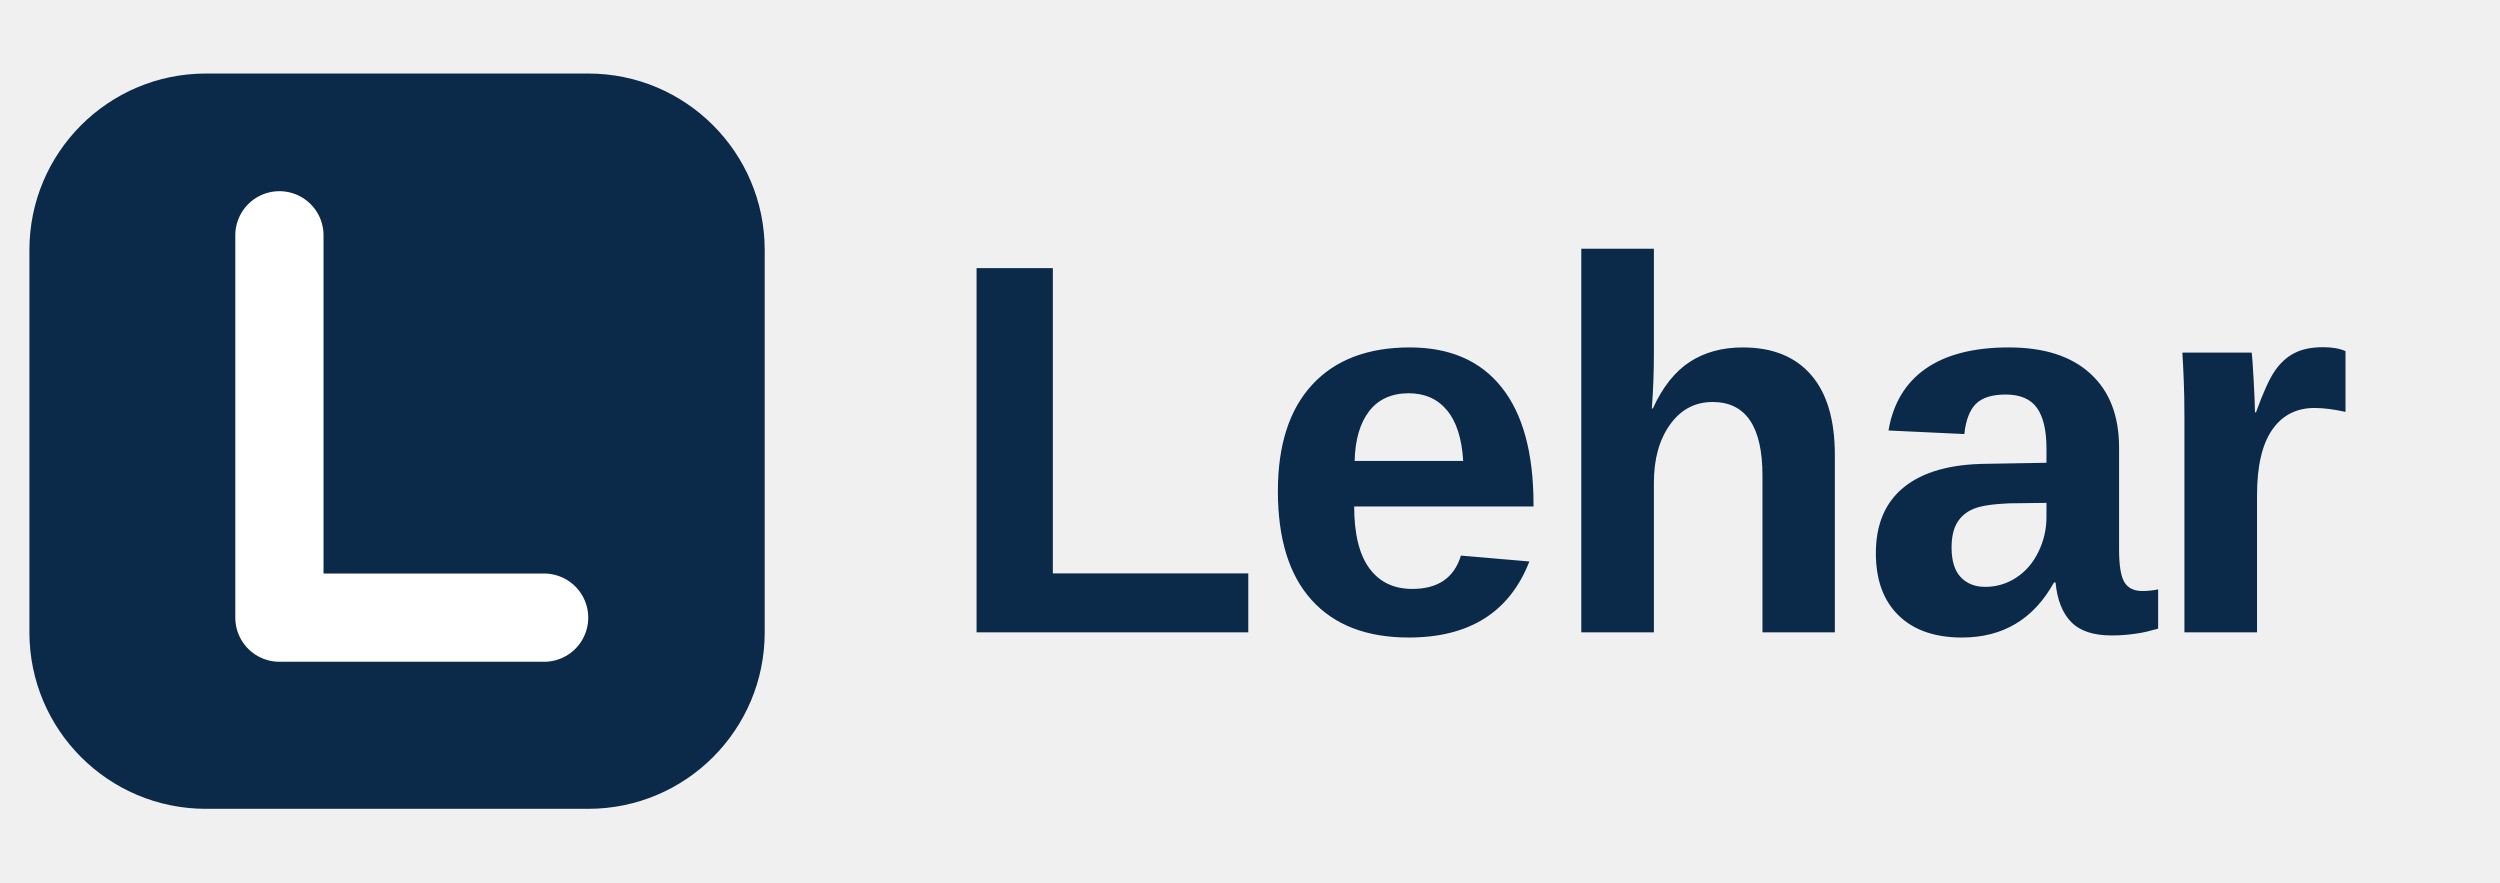
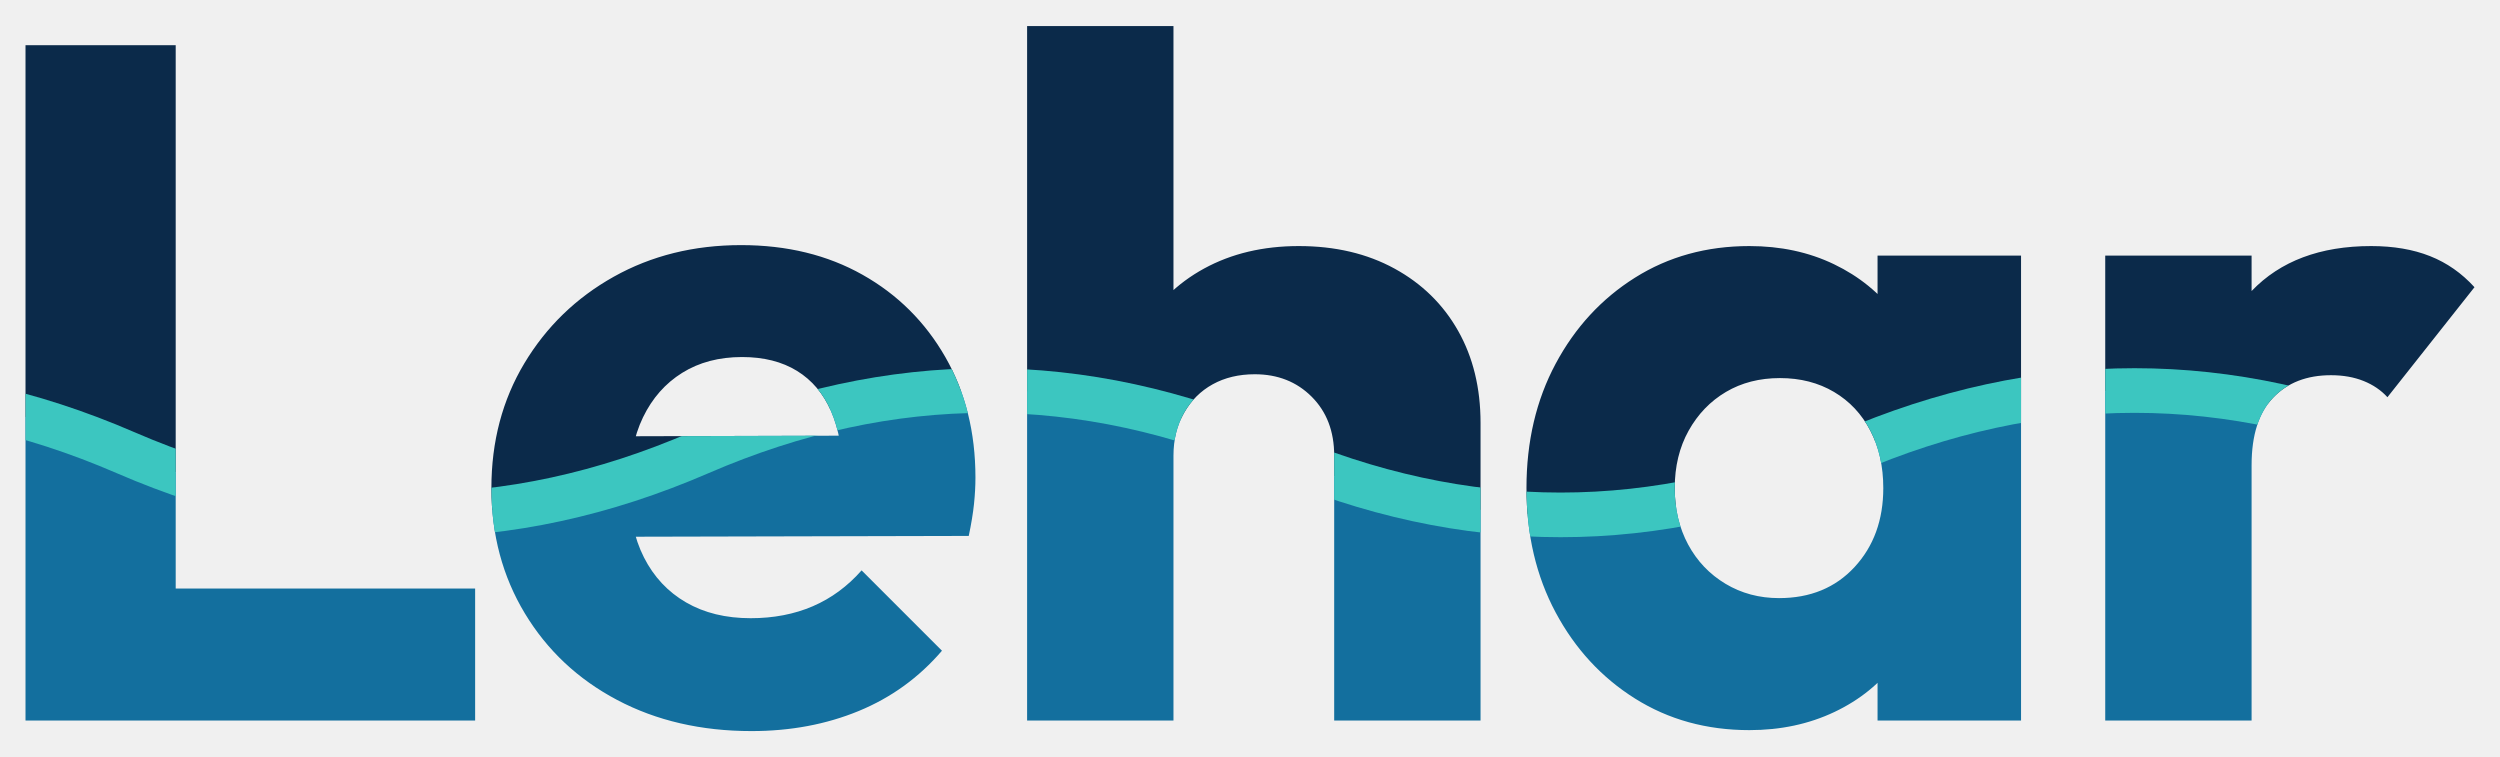
- <svg xmlns="http://www.w3.org/2000/svg" width="340" height="120" viewBox="0 0 340 120" role="img" aria-label="Lehar">
-   <rect x="4" y="10" width="100" height="100" rx="24" fill="#0B2A4A" />
-   <path d="M38 32 V84 H74" fill="none" stroke="#FFFFFF" stroke-width="12" stroke-linecap="round" stroke-linejoin="round" />
-   <text x="128" y="86" font-family="Arial, Helvetica, sans-serif" font-size="72" font-weight="700" fill="#0B2A4A" letter-spacing="-1">Lehar</text>
+ <svg xmlns="http://www.w3.org/2000/svg" width="588" height="178" viewBox="70.3 37.1 392.0 118.5" role="img" aria-label="Lehar">
+   <defs>
+     <path id="lehar-letters" d="M74.3 150.0V44.1H97.85V150.0ZM92.45 150.0V129.3H144.8V150.0Z M188.15 151.65Q176.3 151.65 167.075 146.775Q157.85 141.9 152.6 133.2Q147.35 124.5 147.35 113.55Q147.35 102.6 152.525 93.975Q157.7 85.35 166.55 80.4Q175.4 75.45 186.5 75.45Q197.3 75.45 205.55 80.1Q213.8 84.75 218.525 93.0Q223.25 101.25 223.25 111.9Q223.25 113.85 223.025 116.025Q222.8 118.2 222.2 121.05L159.35 121.2V105.45L212.45 105.3L202.55 111.9Q202.4 105.6 200.6 101.475Q198.8 97.35 195.275 95.175Q191.75 93.0 186.65 93.0Q181.25 93.0 177.275 95.475Q173.3 97.95 171.125 102.45Q168.95 106.95 168.95 113.4Q168.95 119.85 171.275 124.425Q173.6 129.0 177.875 131.475Q182.15 133.95 188.0 133.95Q193.4 133.95 197.75 132.075Q202.1 130.2 205.4 126.45L218.0 139.05Q212.6 145.35 204.95 148.5Q197.3 151.65 188.15 151.65Z M279.5 150.0V108.45Q279.5 102.75 275.975 99.225Q272.45 95.7 267.05 95.7Q263.3 95.7 260.45 97.275Q257.6 98.85 255.95 101.775Q254.3 104.7 254.3 108.45L245.45 104.1Q245.45 95.55 249.05 89.1Q252.65 82.65 259.1 79.125Q265.55 75.6 273.95 75.6Q282.5 75.6 288.95 79.125Q295.4 82.65 298.925 88.875Q302.45 95.1 302.45 103.35V150.0ZM231.35 150.0V41.1H254.3V150.0Z M344.6 151.5Q334.55 151.5 326.675 146.55Q318.8 141.6 314.225 133.05Q309.65 124.5 309.65 113.55Q309.65 102.6 314.225 94.05Q318.8 85.5 326.675 80.55Q334.55 75.6 344.6 75.6Q351.95 75.6 357.875 78.45Q363.8 81.3 367.55 86.325Q371.3 91.35 371.75 97.8V129.3Q371.3 135.75 367.625 140.775Q363.95 145.8 357.95 148.65Q351.95 151.5 344.6 151.5ZM349.25 130.8Q356.6 130.8 361.1 125.925Q365.6 121.05 365.6 113.55Q365.6 108.45 363.575 104.55Q361.55 100.65 357.875 98.475Q354.2 96.3 349.4 96.3Q344.6 96.3 340.925 98.475Q337.25 100.65 335.075 104.55Q332.9 108.45 332.9 113.55Q332.9 118.5 335.0 122.4Q337.1 126.3 340.85 128.55Q344.6 130.8 349.25 130.8ZM364.7 150.0V130.35L368.15 112.65L364.7 94.95V77.1H387.2V150.0Z M400.4 150.0V77.1H423.35V150.0ZM423.35 109.95 413.75 102.45Q416.6 89.7 423.35 82.65Q430.1 75.6 442.1 75.6Q447.35 75.6 451.325 77.175Q455.3 78.75 458.3 82.05L444.65 99.3Q443.15 97.65 440.9 96.75Q438.65 95.85 435.8 95.85Q430.1 95.85 426.725 99.375Q423.35 102.9 423.35 109.95Z" />
+     <clipPath id="lehar-top">
+       <path d="M0 108 C 30 95, 60 95, 90 108 S 150 121, 180 108 S 240 95, 270 108 S 330 121, 360 108 S 420 95, 450 108 S 510 121, 540 108 L 540 0 L 0 0 Z" />
+     </clipPath>
+     <clipPath id="lehar-bottom">
+       <path d="M0 108 C 30 95, 60 95, 90 108 S 150 121, 180 108 S 240 95, 270 108 S 330 121, 360 108 S 420 95, 450 108 S 510 121, 540 108 L 540 260 L 0 260 Z" />
+     </clipPath>
+     <mask id="lehar-mask" maskUnits="userSpaceOnUse" x="0" y="0" width="540" height="260">
+       <rect x="0" y="0" width="540" height="260" fill="#000" />
+       <use href="#lehar-letters" fill="#fff" />
+     </mask>
+   </defs>
+   <use href="#lehar-letters" fill="#0B2A4A" clip-path="url(#lehar-top)" />
+   <use href="#lehar-letters" fill="#136F9E" clip-path="url(#lehar-bottom)" />
+   <g mask="url(#lehar-mask)">
+     <path d="M0 108 C 30 95, 60 95, 90 108 S 150 121, 180 108 S 240 95, 270 108 S 330 121, 360 108 S 420 95, 450 108 S 510 121, 540 108" fill="none" stroke="#3CC6C0" stroke-width="7" />
+   </g>
</svg>
